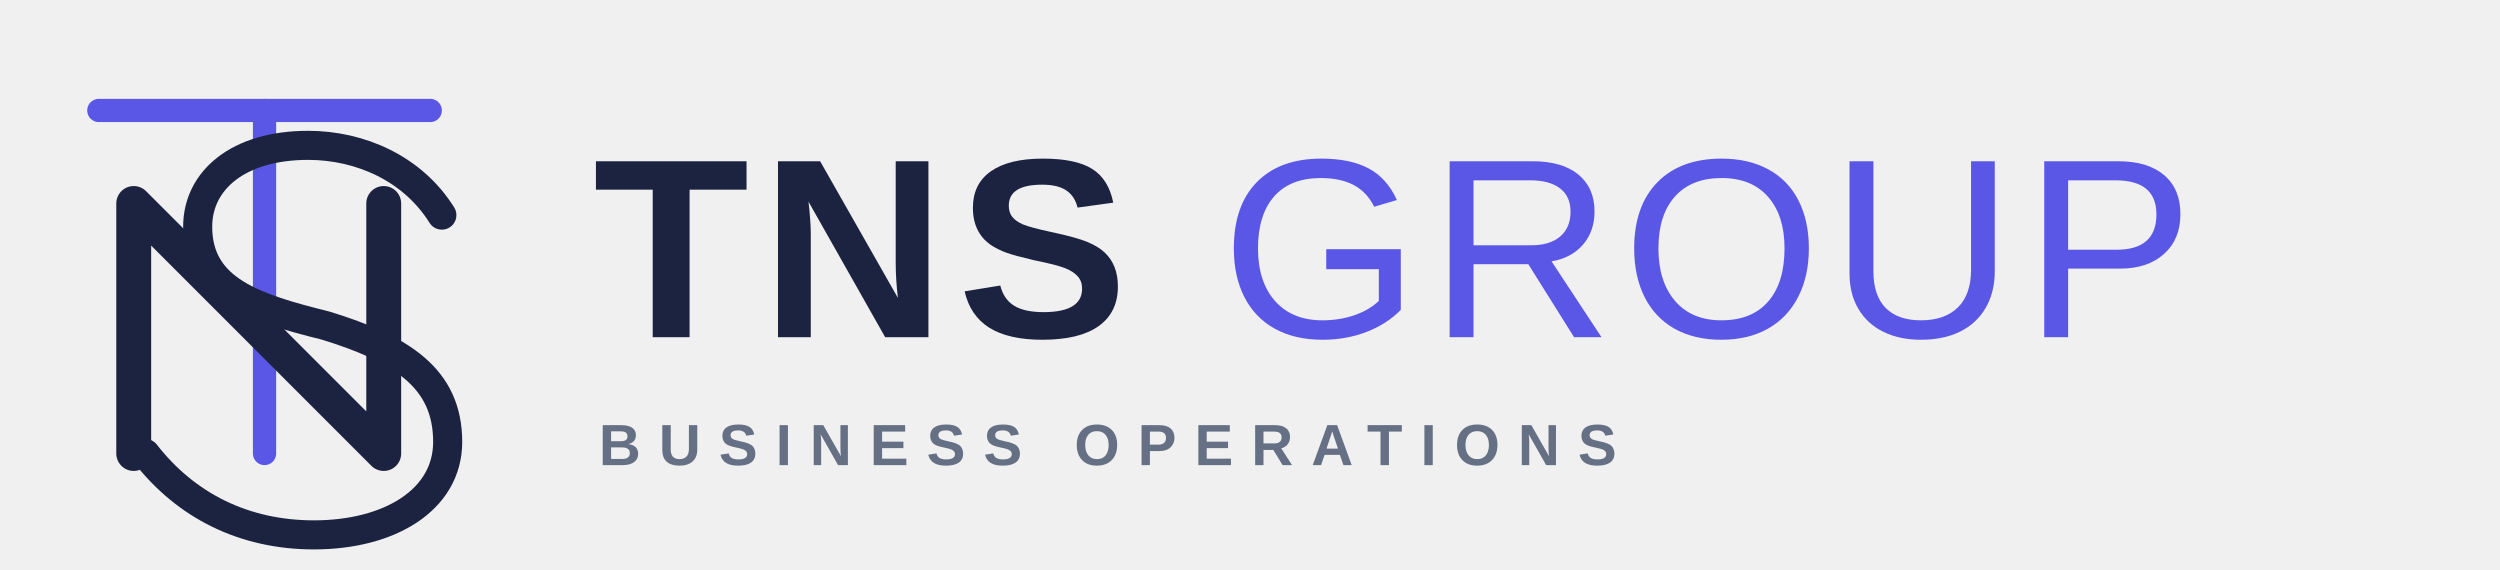
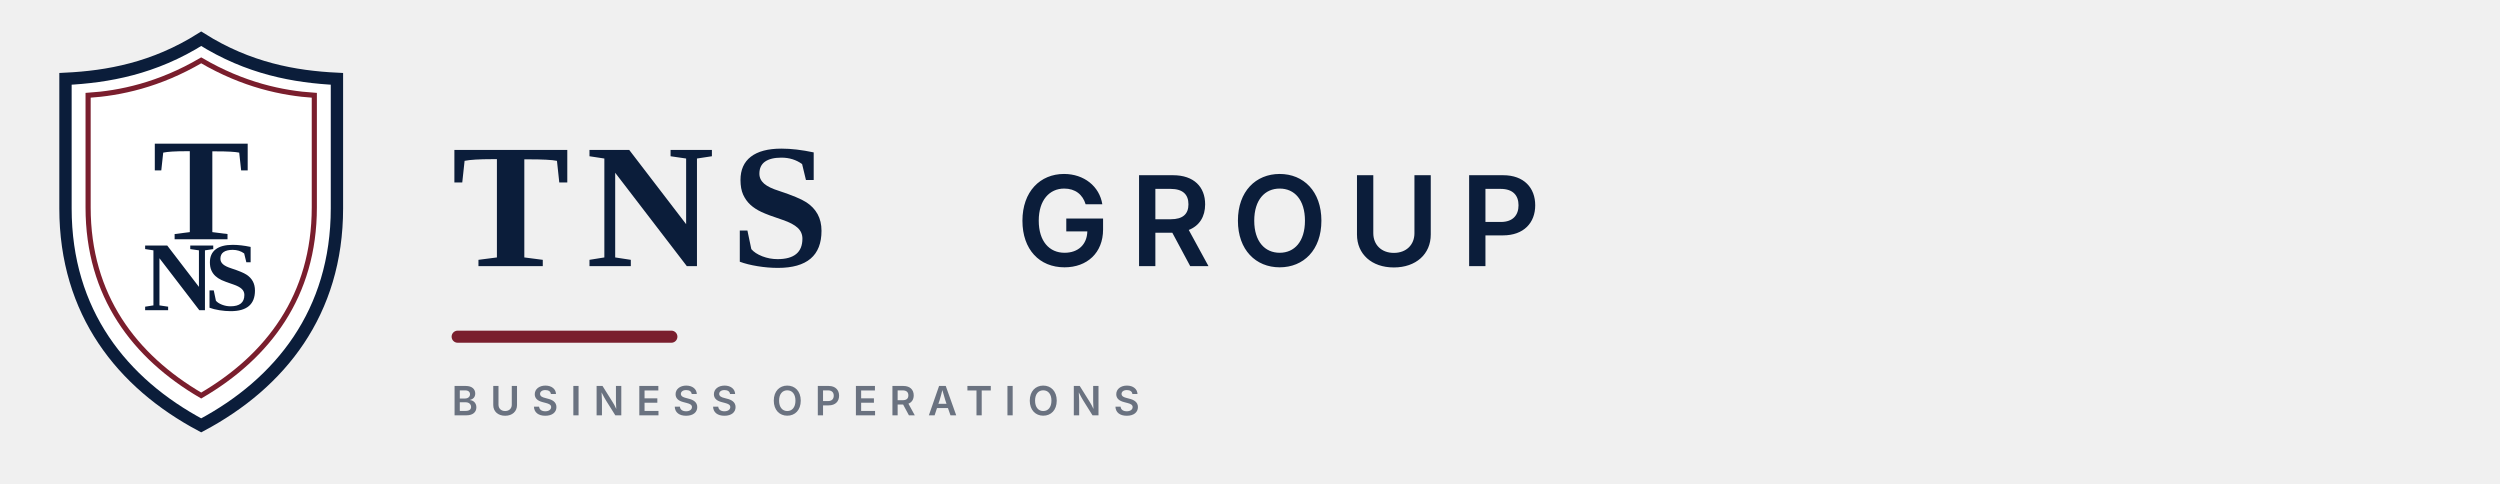
- <svg xmlns="http://www.w3.org/2000/svg" viewBox="0 0 430 98" role="img" aria-labelledby="title desc">
+ <svg xmlns="http://www.w3.org/2000/svg" viewBox="0 0 620 120" role="img" aria-labelledby="title desc">
  <g fill="none" fill-rule="evenodd">
-     <g transform="translate(5 7)">
-       <path d="M12 12H69" stroke="#5B57E6" stroke-width="4" stroke-linecap="round" />
-       <path d="M40.5 12V71" stroke="#5B57E6" stroke-width="4" stroke-linecap="round" />
-       <path d="M18 71V28L61 71V28" stroke="#1B2340" stroke-width="6" stroke-linecap="round" stroke-linejoin="round" />
-       <path d="M71 30C66 22 57 18 48 18C36 18 29 24 29 32C29 43 39 46 51 49C64 53 72 58 72 69C72 79 62 85 49 85C37 85 27 80 20 71" stroke="#1B2340" stroke-width="5" stroke-linecap="round" />
+     <g transform="translate(4 4) scale(.255)">
+       <path d="M180 22C134 51 89 59 48 61v126c0 101 55 170 132 211 77-41 132-110 132-211V61c-41-2-86-10-132-39Z" fill="#FFFFFF" stroke="#0B1D3A" stroke-width="12" />
+       <path d="M180 43C139 67 101 75 70 77v109c0 86 45 145 110 183 65-38 110-97 110-183V77c-31-2-69-10-110-34Z" stroke="#7A1E2D" stroke-width="5" />
+       <text x="180" y="217" text-anchor="middle" fill="#0B1D3A" font-family="Georgia, 'Times New Roman', serif" font-size="142" font-weight="700">T</text>
+       <text x="180" y="286" text-anchor="middle" fill="#0B1D3A" font-family="Georgia, 'Times New Roman', serif" font-size="96" font-weight="700" letter-spacing="-10">NS</text>
    </g>
-     <text x="102" y="58" fill="#1B2340" font-family="Manrope, Arial, sans-serif" font-size="44" font-weight="700" letter-spacing="2">TNS</text>
-     <text x="210" y="58" fill="#5B57E6" font-family="Manrope, Arial, sans-serif" font-size="44" font-weight="500" letter-spacing="1.5">GROUP</text>
-     <text x="103" y="80" fill="#667085" font-family="Manrope, Arial, sans-serif" font-size="10" font-weight="600" letter-spacing="3.1">BUSINESS OPERATIONS</text>
+     <text x="112" y="66" fill="#0B1D3A" font-family="Georgia, 'Times New Roman', serif" font-size="44" font-weight="700" letter-spacing="4">TNS</text>
+     <text x="252" y="66" fill="#0B1D3A" font-family="Inter, Arial, sans-serif" font-size="31" font-weight="600" letter-spacing="5">GROUP</text>
+     <rect x="112" y="82" width="56" height="3" rx="1.5" fill="#7A1E2D" />
+     <text x="112" y="103" fill="#6A7280" font-family="Inter, Arial, sans-serif" font-size="10" font-weight="600" letter-spacing="3">BUSINESS OPERATIONS</text>
  </g>
</svg>
